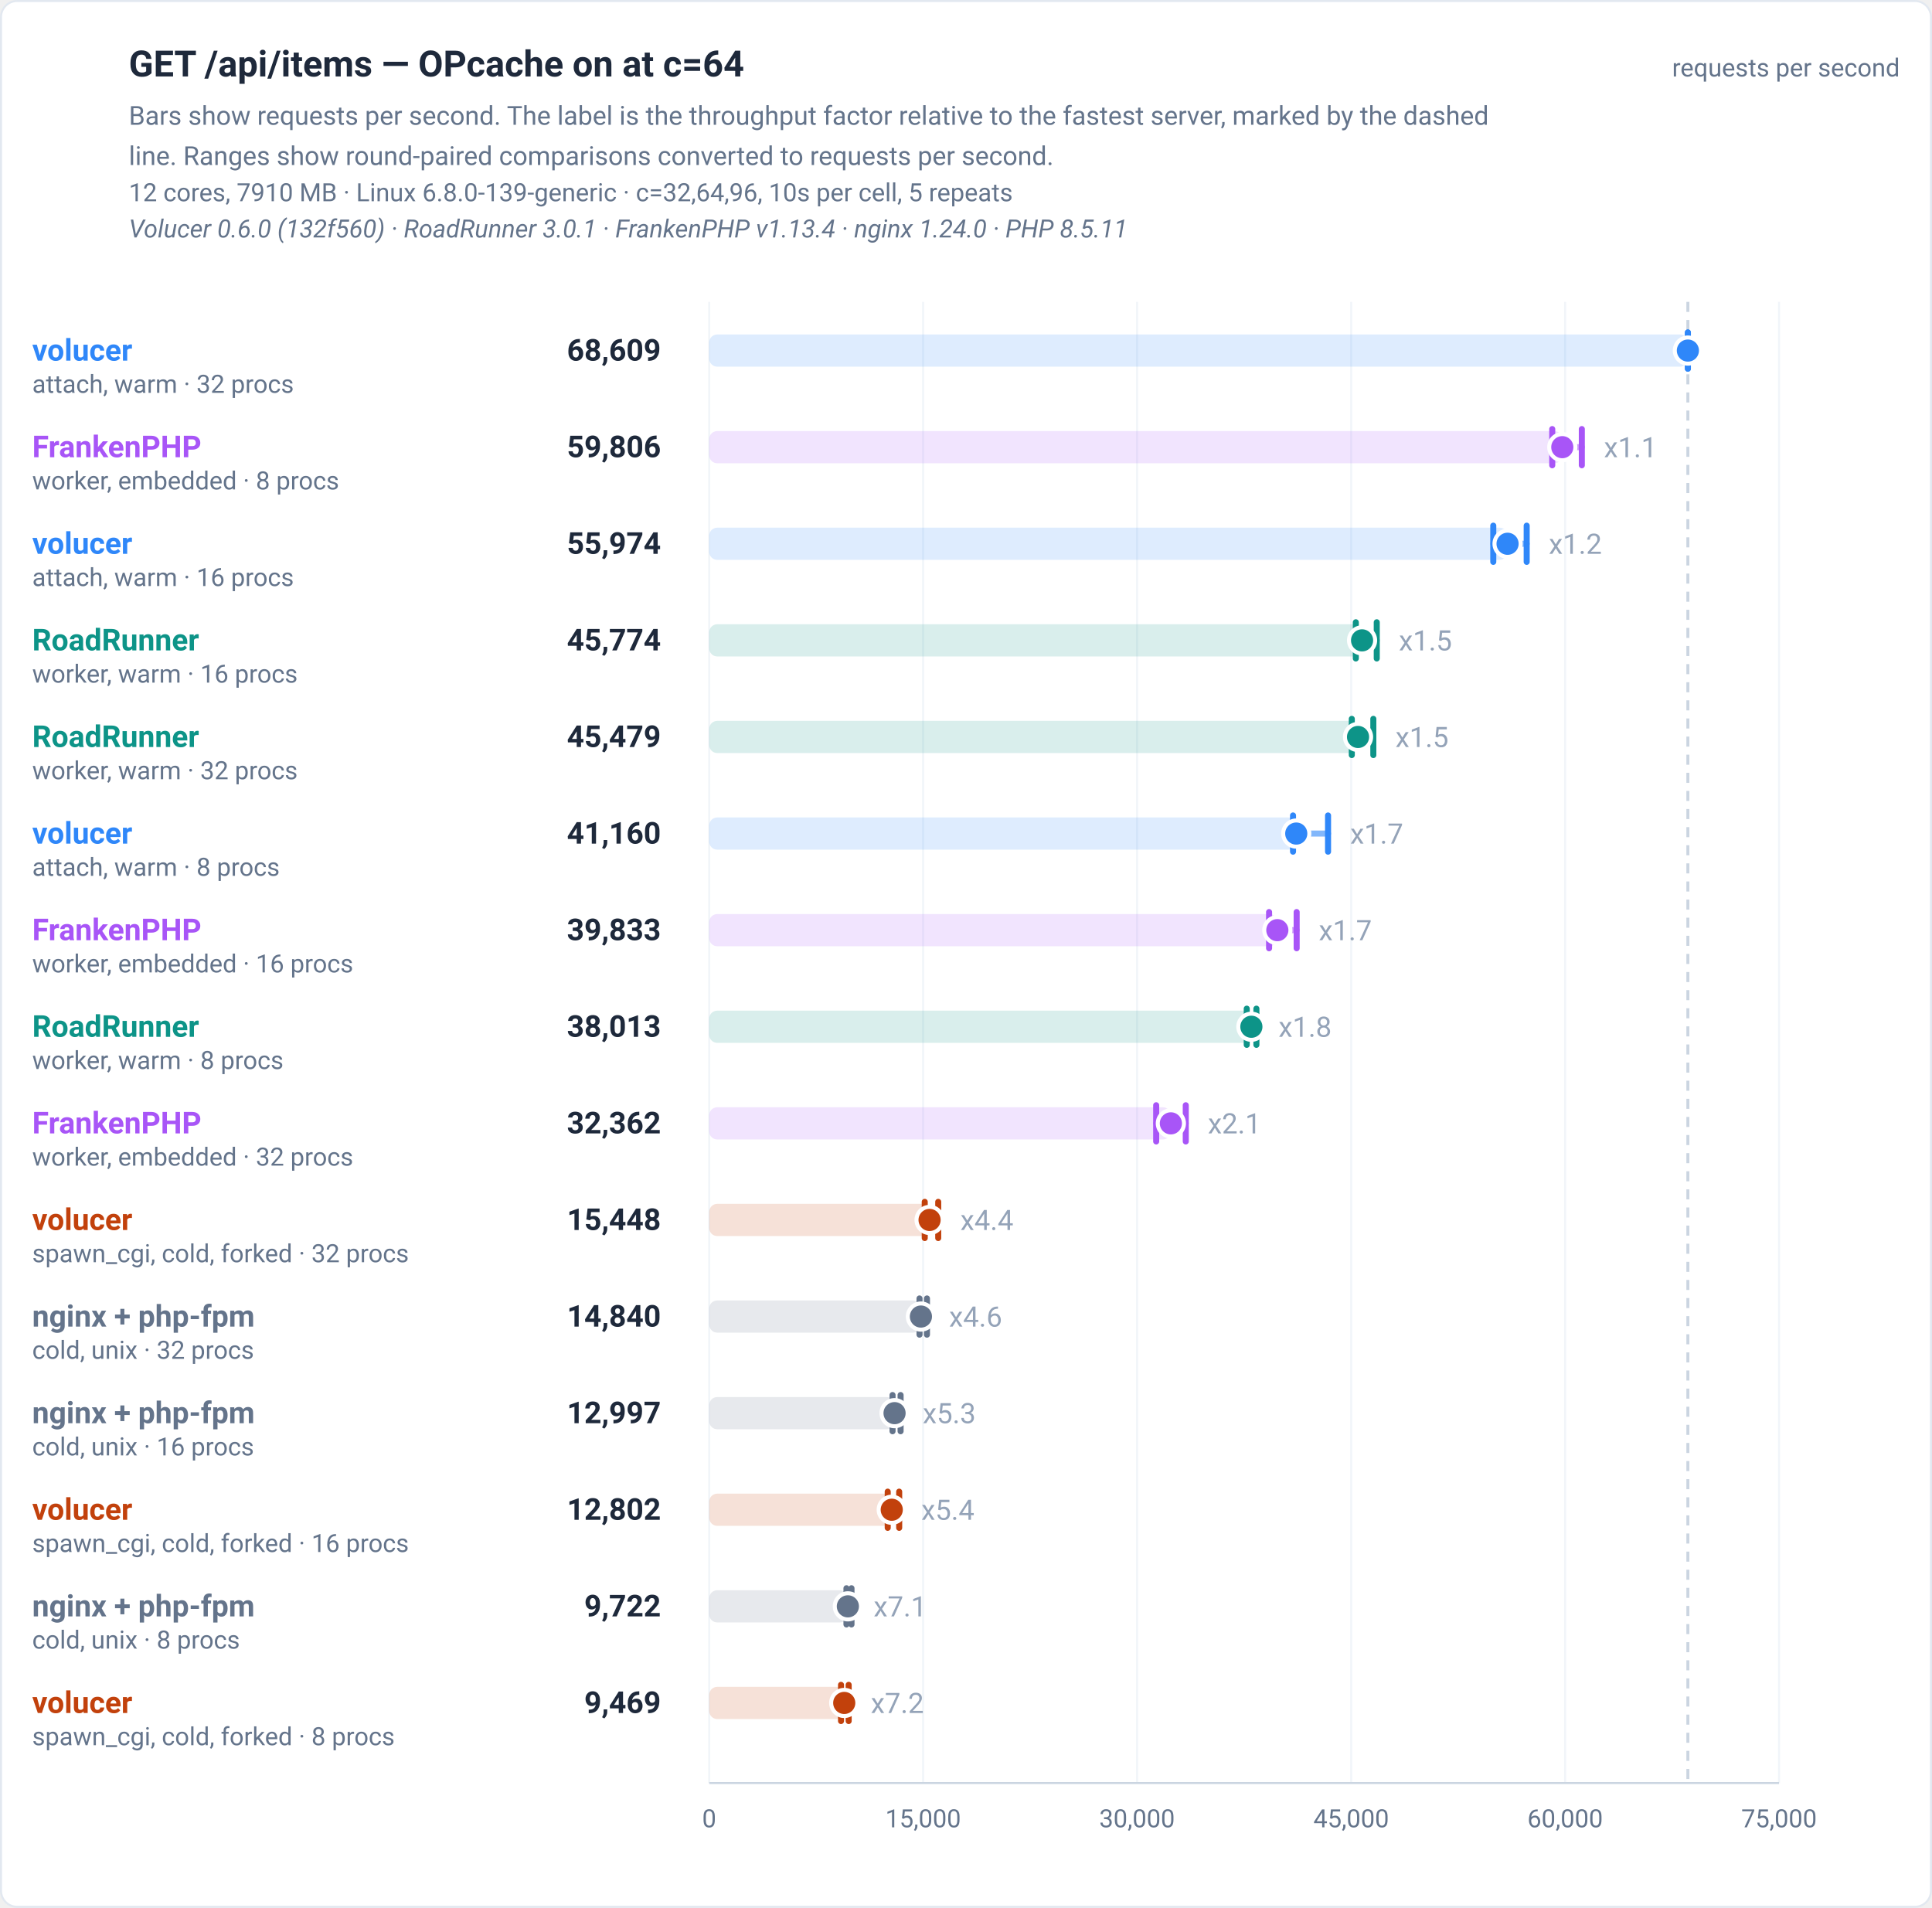
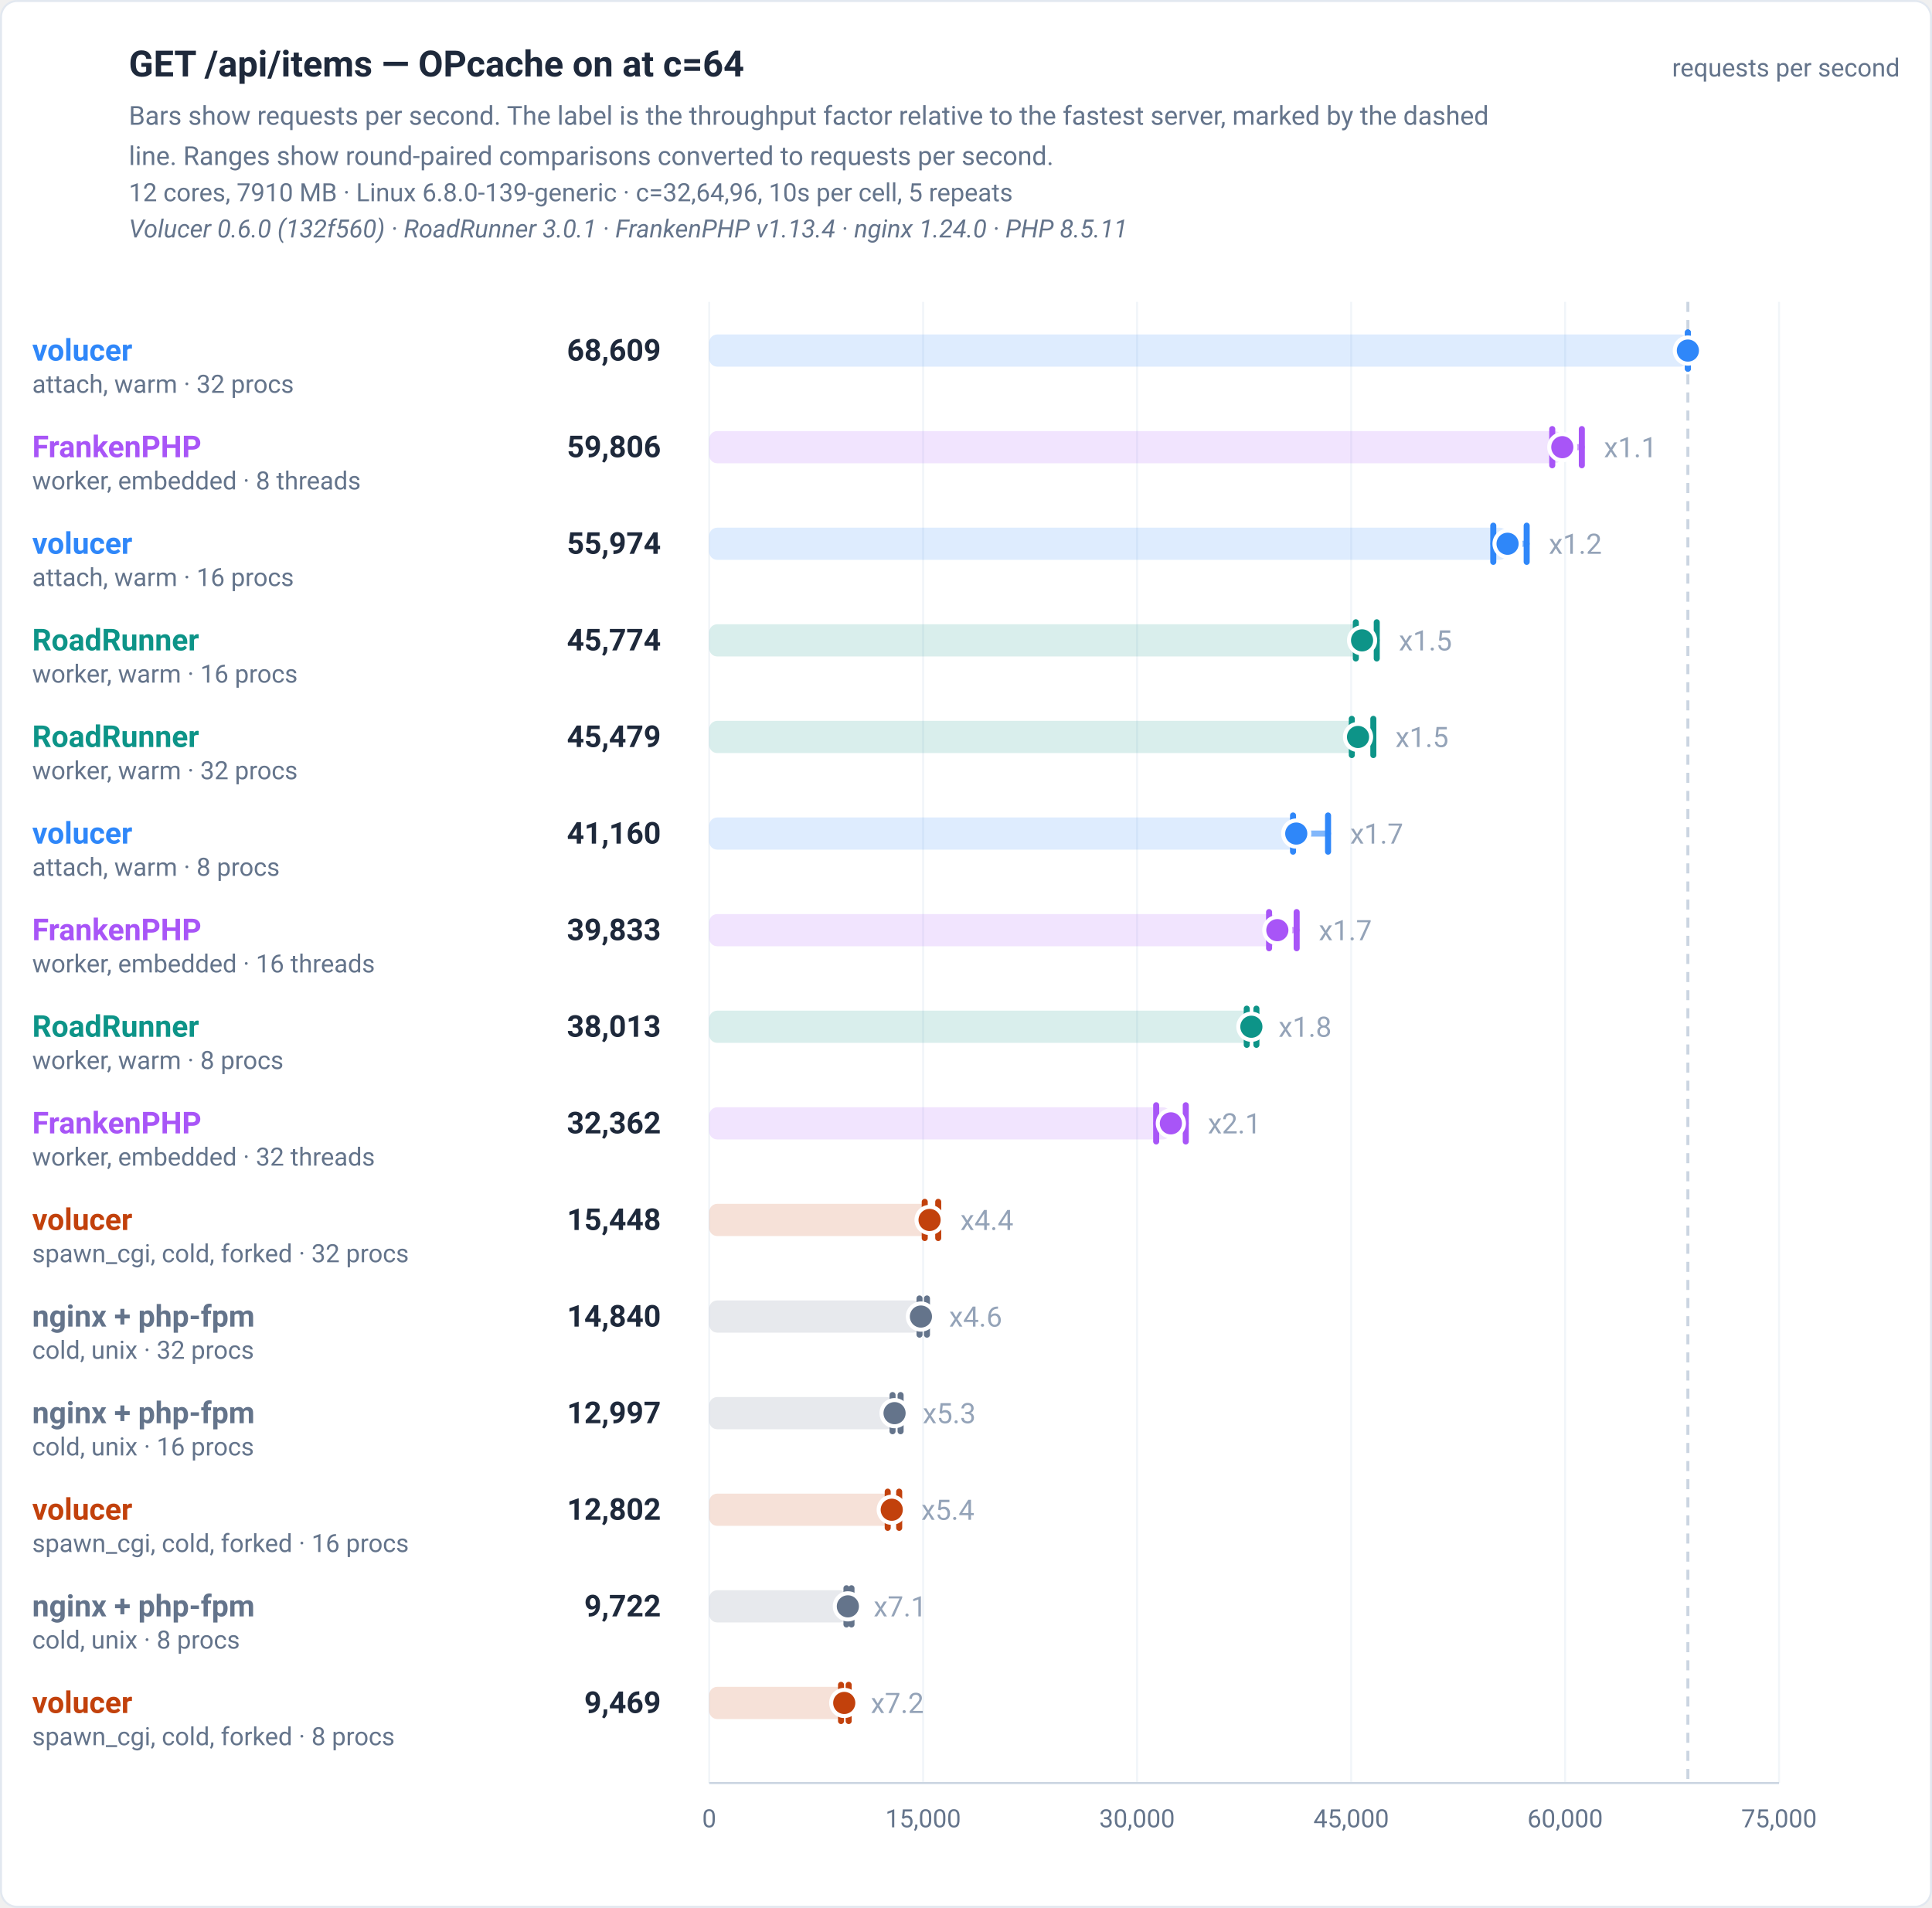
<svg xmlns="http://www.w3.org/2000/svg" width="960" height="948" viewBox="0 0 960 948" role="img" aria-label="GET /api/items — OPcache on at c=64">
  <rect x="0.5" y="0.5" width="959" height="947" rx="8" fill="#ffffff" stroke="#e2e8f0" />
  <text x="64.0" y="38.0" font-family="-apple-system,BlinkMacSystemFont,'Segoe UI',Roboto,Helvetica,Arial,sans-serif" font-size="18" fill="#1e293b" text-anchor="start" font-weight="600">GET /api/items — OPcache on at c=64</text>
  <text x="64.0" y="62.0" font-family="-apple-system,BlinkMacSystemFont,'Segoe UI',Roboto,Helvetica,Arial,sans-serif" font-size="13.0" fill="#64748b" text-anchor="start" font-weight="normal">Bars show requests per second. The label is the throughput factor relative to the fastest server, marked by the dashed</text>
  <text x="64.0" y="82.0" font-family="-apple-system,BlinkMacSystemFont,'Segoe UI',Roboto,Helvetica,Arial,sans-serif" font-size="13.0" fill="#64748b" text-anchor="start" font-weight="normal">line. Ranges show round-paired comparisons converted to requests per second.</text>
  <text x="64.0" y="100.0" font-family="-apple-system,BlinkMacSystemFont,'Segoe UI',Roboto,Helvetica,Arial,sans-serif" font-size="12.5" fill="#64748b" text-anchor="start" font-weight="normal">12 cores, 7910 MB · Linux 6.8.0-139-generic · c=32,64,96, 10s per cell, 5 repeats</text>
  <text x="64.0" y="118.0" font-family="-apple-system,BlinkMacSystemFont,'Segoe UI',Roboto,Helvetica,Arial,sans-serif" font-size="12.5" fill="#64748b" text-anchor="start" font-weight="normal" font-style="italic">Volucer 0.6.0 (132f560) · RoadRunner 3.0.1 · FrankenPHP v1.13.4 · nginx 1.24.0 · PHP 8.5.11</text>
  <text x="944.0" y="38.0" font-family="-apple-system,BlinkMacSystemFont,'Segoe UI',Roboto,Helvetica,Arial,sans-serif" font-size="12.5" fill="#64748b" text-anchor="end" font-weight="normal">requests per second</text>
  <line x1="352.4" y1="150.0" x2="352.4" y2="886.0" stroke="#f1f5f9" stroke-width="1" />
  <text x="352.4" y="908.0" font-family="-apple-system,BlinkMacSystemFont,'Segoe UI',Roboto,Helvetica,Arial,sans-serif" font-size="12.5" fill="#64748b" text-anchor="middle" font-weight="normal">0</text>
  <line x1="458.7" y1="150.0" x2="458.7" y2="886.0" stroke="#f1f5f9" stroke-width="1" />
  <text x="458.7" y="908.0" font-family="-apple-system,BlinkMacSystemFont,'Segoe UI',Roboto,Helvetica,Arial,sans-serif" font-size="12.5" fill="#64748b" text-anchor="middle" font-weight="normal">15,000</text>
  <line x1="565.0" y1="150.0" x2="565.0" y2="886.0" stroke="#f1f5f9" stroke-width="1" />
  <text x="565.0" y="908.0" font-family="-apple-system,BlinkMacSystemFont,'Segoe UI',Roboto,Helvetica,Arial,sans-serif" font-size="12.5" fill="#64748b" text-anchor="middle" font-weight="normal">30,000</text>
  <line x1="671.4" y1="150.0" x2="671.4" y2="886.0" stroke="#f1f5f9" stroke-width="1" />
  <text x="671.4" y="908.0" font-family="-apple-system,BlinkMacSystemFont,'Segoe UI',Roboto,Helvetica,Arial,sans-serif" font-size="12.5" fill="#64748b" text-anchor="middle" font-weight="normal">45,000</text>
  <line x1="777.7" y1="150.0" x2="777.7" y2="886.0" stroke="#f1f5f9" stroke-width="1" />
  <text x="777.7" y="908.0" font-family="-apple-system,BlinkMacSystemFont,'Segoe UI',Roboto,Helvetica,Arial,sans-serif" font-size="12.5" fill="#64748b" text-anchor="middle" font-weight="normal">60,000</text>
  <line x1="884.0" y1="150.0" x2="884.0" y2="886.0" stroke="#f1f5f9" stroke-width="1" />
  <text x="884.0" y="908.0" font-family="-apple-system,BlinkMacSystemFont,'Segoe UI',Roboto,Helvetica,Arial,sans-serif" font-size="12.5" fill="#64748b" text-anchor="middle" font-weight="normal">75,000</text>
  <line x1="838.7" y1="150.0" x2="838.7" y2="886.0" stroke="#cbd5e1" stroke-width="1.5" stroke-dasharray="5 4" />
  <line x1="352.4" y1="886.0" x2="884.0" y2="886.0" stroke="#cbd5e1" stroke-width="1" />
  <rect x="352.4" y="166.2" width="486.3" height="16.0" rx="4" fill="#2F87F9" fill-opacity="0.16" />
  <line x1="838.7" y1="174.2" x2="838.7" y2="174.2" stroke="#2F87F9" stroke-width="3" stroke-linecap="round" opacity="0.6" />
  <line x1="838.7" y1="165.2" x2="838.7" y2="183.2" stroke="#2F87F9" stroke-width="3" stroke-linecap="round" />
  <line x1="838.7" y1="165.2" x2="838.7" y2="183.2" stroke="#2F87F9" stroke-width="3" stroke-linecap="round" />
  <circle cx="838.7" cy="174.2" r="6.5" fill="#2F87F9" stroke="#ffffff" stroke-width="2" />
  <text x="16.0" y="179.2" font-family="-apple-system,BlinkMacSystemFont,'Segoe UI',Roboto,Helvetica,Arial,sans-serif" font-size="15.0" fill="#2F87F9" text-anchor="start" font-weight="700">volucer</text>
  <text x="16.0" y="195.2" font-family="-apple-system,BlinkMacSystemFont,'Segoe UI',Roboto,Helvetica,Arial,sans-serif" font-size="12.5" fill="#64748b" text-anchor="start" font-weight="normal">attach, warm · 32 procs</text>
  <text x="328.4" y="179.2" font-family="-apple-system,BlinkMacSystemFont,'Segoe UI',Roboto,Helvetica,Arial,sans-serif" font-size="15.0" fill="#1e293b" text-anchor="end" font-weight="700">68,609</text>
  <rect x="352.4" y="214.2" width="423.9" height="16.0" rx="4" fill="#a855f7" fill-opacity="0.16" />
  <line x1="771.3" y1="222.2" x2="786.0" y2="222.2" stroke="#a855f7" stroke-width="3" stroke-linecap="round" opacity="0.6" />
  <line x1="771.3" y1="213.2" x2="771.3" y2="231.2" stroke="#a855f7" stroke-width="3" stroke-linecap="round" />
  <line x1="786.0" y1="213.2" x2="786.0" y2="231.2" stroke="#a855f7" stroke-width="3" stroke-linecap="round" />
  <circle cx="776.3" cy="222.2" r="6.5" fill="#a855f7" stroke="#ffffff" stroke-width="2" />
  <text x="16.0" y="227.2" font-family="-apple-system,BlinkMacSystemFont,'Segoe UI',Roboto,Helvetica,Arial,sans-serif" font-size="15.0" fill="#a855f7" text-anchor="start" font-weight="700">FrankenPHP</text>
-   <text x="16.0" y="243.2" font-family="-apple-system,BlinkMacSystemFont,'Segoe UI',Roboto,Helvetica,Arial,sans-serif" font-size="12.5" fill="#64748b" text-anchor="start" font-weight="normal">worker, embedded · 8 procs</text>
+   <text x="16.0" y="243.2" font-family="-apple-system,BlinkMacSystemFont,'Segoe UI',Roboto,Helvetica,Arial,sans-serif" font-size="12.5" fill="#64748b" text-anchor="start" font-weight="normal">worker, embedded · 8 threads</text>
  <text x="328.4" y="227.2" font-family="-apple-system,BlinkMacSystemFont,'Segoe UI',Roboto,Helvetica,Arial,sans-serif" font-size="15.0" fill="#1e293b" text-anchor="end" font-weight="700">59,806</text>
  <text x="797.0" y="227.2" font-family="-apple-system,BlinkMacSystemFont,'Segoe UI',Roboto,Helvetica,Arial,sans-serif" font-size="14.0" fill="#94a3b8" text-anchor="start" font-weight="normal">x1.1</text>
  <rect x="352.4" y="262.2" width="396.7" height="16.0" rx="4" fill="#2F87F9" fill-opacity="0.16" />
  <line x1="742.0" y1="270.2" x2="758.6" y2="270.2" stroke="#2F87F9" stroke-width="3" stroke-linecap="round" opacity="0.6" />
  <line x1="742.0" y1="261.2" x2="742.0" y2="279.2" stroke="#2F87F9" stroke-width="3" stroke-linecap="round" />
  <line x1="758.6" y1="261.2" x2="758.6" y2="279.2" stroke="#2F87F9" stroke-width="3" stroke-linecap="round" />
  <circle cx="749.1" cy="270.2" r="6.5" fill="#2F87F9" stroke="#ffffff" stroke-width="2" />
  <text x="16.0" y="275.2" font-family="-apple-system,BlinkMacSystemFont,'Segoe UI',Roboto,Helvetica,Arial,sans-serif" font-size="15.0" fill="#2F87F9" text-anchor="start" font-weight="700">volucer</text>
  <text x="16.0" y="291.2" font-family="-apple-system,BlinkMacSystemFont,'Segoe UI',Roboto,Helvetica,Arial,sans-serif" font-size="12.5" fill="#64748b" text-anchor="start" font-weight="normal">attach, warm · 16 procs</text>
  <text x="328.4" y="275.2" font-family="-apple-system,BlinkMacSystemFont,'Segoe UI',Roboto,Helvetica,Arial,sans-serif" font-size="15.0" fill="#1e293b" text-anchor="end" font-weight="700">55,974</text>
  <text x="769.6" y="275.2" font-family="-apple-system,BlinkMacSystemFont,'Segoe UI',Roboto,Helvetica,Arial,sans-serif" font-size="14.0" fill="#94a3b8" text-anchor="start" font-weight="normal">x1.2</text>
  <rect x="352.4" y="310.2" width="324.4" height="16.0" rx="4" fill="#0d9488" fill-opacity="0.16" />
  <line x1="673.7" y1="318.2" x2="684.1" y2="318.2" stroke="#0d9488" stroke-width="3" stroke-linecap="round" opacity="0.6" />
  <line x1="673.7" y1="309.2" x2="673.7" y2="327.2" stroke="#0d9488" stroke-width="3" stroke-linecap="round" />
  <line x1="684.1" y1="309.2" x2="684.1" y2="327.2" stroke="#0d9488" stroke-width="3" stroke-linecap="round" />
  <circle cx="676.8" cy="318.2" r="6.5" fill="#0d9488" stroke="#ffffff" stroke-width="2" />
  <text x="16.0" y="323.2" font-family="-apple-system,BlinkMacSystemFont,'Segoe UI',Roboto,Helvetica,Arial,sans-serif" font-size="15.0" fill="#0d9488" text-anchor="start" font-weight="700">RoadRunner</text>
  <text x="16.0" y="339.2" font-family="-apple-system,BlinkMacSystemFont,'Segoe UI',Roboto,Helvetica,Arial,sans-serif" font-size="12.5" fill="#64748b" text-anchor="start" font-weight="normal">worker, warm · 16 procs</text>
  <text x="328.4" y="323.2" font-family="-apple-system,BlinkMacSystemFont,'Segoe UI',Roboto,Helvetica,Arial,sans-serif" font-size="15.0" fill="#1e293b" text-anchor="end" font-weight="700">45,774</text>
  <text x="695.1" y="323.2" font-family="-apple-system,BlinkMacSystemFont,'Segoe UI',Roboto,Helvetica,Arial,sans-serif" font-size="14.0" fill="#94a3b8" text-anchor="start" font-weight="normal">x1.5</text>
  <rect x="352.4" y="358.2" width="322.4" height="16.0" rx="4" fill="#0d9488" fill-opacity="0.16" />
  <line x1="671.7" y1="366.2" x2="682.4" y2="366.2" stroke="#0d9488" stroke-width="3" stroke-linecap="round" opacity="0.6" />
  <line x1="671.7" y1="357.2" x2="671.7" y2="375.2" stroke="#0d9488" stroke-width="3" stroke-linecap="round" />
  <line x1="682.4" y1="357.2" x2="682.4" y2="375.2" stroke="#0d9488" stroke-width="3" stroke-linecap="round" />
  <circle cx="674.8" cy="366.2" r="6.5" fill="#0d9488" stroke="#ffffff" stroke-width="2" />
  <text x="16.0" y="371.2" font-family="-apple-system,BlinkMacSystemFont,'Segoe UI',Roboto,Helvetica,Arial,sans-serif" font-size="15.0" fill="#0d9488" text-anchor="start" font-weight="700">RoadRunner</text>
  <text x="16.0" y="387.2" font-family="-apple-system,BlinkMacSystemFont,'Segoe UI',Roboto,Helvetica,Arial,sans-serif" font-size="12.5" fill="#64748b" text-anchor="start" font-weight="normal">worker, warm · 32 procs</text>
  <text x="328.4" y="371.2" font-family="-apple-system,BlinkMacSystemFont,'Segoe UI',Roboto,Helvetica,Arial,sans-serif" font-size="15.0" fill="#1e293b" text-anchor="end" font-weight="700">45,479</text>
  <text x="693.4" y="371.2" font-family="-apple-system,BlinkMacSystemFont,'Segoe UI',Roboto,Helvetica,Arial,sans-serif" font-size="14.0" fill="#94a3b8" text-anchor="start" font-weight="normal">x1.5</text>
  <rect x="352.4" y="406.2" width="291.7" height="16.0" rx="4" fill="#2F87F9" fill-opacity="0.16" />
  <line x1="642.5" y1="414.2" x2="659.9" y2="414.2" stroke="#2F87F9" stroke-width="3" stroke-linecap="round" opacity="0.6" />
  <line x1="642.5" y1="405.2" x2="642.5" y2="423.2" stroke="#2F87F9" stroke-width="3" stroke-linecap="round" />
  <line x1="659.9" y1="405.2" x2="659.9" y2="423.2" stroke="#2F87F9" stroke-width="3" stroke-linecap="round" />
  <circle cx="644.1" cy="414.2" r="6.5" fill="#2F87F9" stroke="#ffffff" stroke-width="2" />
  <text x="16.0" y="419.2" font-family="-apple-system,BlinkMacSystemFont,'Segoe UI',Roboto,Helvetica,Arial,sans-serif" font-size="15.0" fill="#2F87F9" text-anchor="start" font-weight="700">volucer</text>
  <text x="16.0" y="435.2" font-family="-apple-system,BlinkMacSystemFont,'Segoe UI',Roboto,Helvetica,Arial,sans-serif" font-size="12.5" fill="#64748b" text-anchor="start" font-weight="normal">attach, warm · 8 procs</text>
  <text x="328.4" y="419.2" font-family="-apple-system,BlinkMacSystemFont,'Segoe UI',Roboto,Helvetica,Arial,sans-serif" font-size="15.0" fill="#1e293b" text-anchor="end" font-weight="700">41,160</text>
  <text x="670.9" y="419.2" font-family="-apple-system,BlinkMacSystemFont,'Segoe UI',Roboto,Helvetica,Arial,sans-serif" font-size="14.0" fill="#94a3b8" text-anchor="start" font-weight="normal">x1.7</text>
  <rect x="352.4" y="454.2" width="282.3" height="16.0" rx="4" fill="#a855f7" fill-opacity="0.16" />
  <line x1="630.6" y1="462.2" x2="644.3" y2="462.2" stroke="#a855f7" stroke-width="3" stroke-linecap="round" opacity="0.6" />
  <line x1="630.6" y1="453.2" x2="630.6" y2="471.2" stroke="#a855f7" stroke-width="3" stroke-linecap="round" />
  <line x1="644.3" y1="453.2" x2="644.3" y2="471.2" stroke="#a855f7" stroke-width="3" stroke-linecap="round" />
  <circle cx="634.7" cy="462.2" r="6.5" fill="#a855f7" stroke="#ffffff" stroke-width="2" />
  <text x="16.0" y="467.2" font-family="-apple-system,BlinkMacSystemFont,'Segoe UI',Roboto,Helvetica,Arial,sans-serif" font-size="15.0" fill="#a855f7" text-anchor="start" font-weight="700">FrankenPHP</text>
-   <text x="16.0" y="483.2" font-family="-apple-system,BlinkMacSystemFont,'Segoe UI',Roboto,Helvetica,Arial,sans-serif" font-size="12.5" fill="#64748b" text-anchor="start" font-weight="normal">worker, embedded · 16 procs</text>
+   <text x="16.0" y="483.2" font-family="-apple-system,BlinkMacSystemFont,'Segoe UI',Roboto,Helvetica,Arial,sans-serif" font-size="12.5" fill="#64748b" text-anchor="start" font-weight="normal">worker, embedded · 16 threads</text>
  <text x="328.4" y="467.2" font-family="-apple-system,BlinkMacSystemFont,'Segoe UI',Roboto,Helvetica,Arial,sans-serif" font-size="15.0" fill="#1e293b" text-anchor="end" font-weight="700">39,833</text>
  <text x="655.3" y="467.2" font-family="-apple-system,BlinkMacSystemFont,'Segoe UI',Roboto,Helvetica,Arial,sans-serif" font-size="14.0" fill="#94a3b8" text-anchor="start" font-weight="normal">x1.7</text>
  <rect x="352.4" y="502.2" width="269.4" height="16.0" rx="4" fill="#0d9488" fill-opacity="0.16" />
  <line x1="619.5" y1="510.2" x2="624.3" y2="510.2" stroke="#0d9488" stroke-width="3" stroke-linecap="round" opacity="0.6" />
  <line x1="619.5" y1="501.2" x2="619.5" y2="519.2" stroke="#0d9488" stroke-width="3" stroke-linecap="round" />
  <line x1="624.3" y1="501.2" x2="624.3" y2="519.2" stroke="#0d9488" stroke-width="3" stroke-linecap="round" />
  <circle cx="621.8" cy="510.2" r="6.5" fill="#0d9488" stroke="#ffffff" stroke-width="2" />
  <text x="16.0" y="515.2" font-family="-apple-system,BlinkMacSystemFont,'Segoe UI',Roboto,Helvetica,Arial,sans-serif" font-size="15.0" fill="#0d9488" text-anchor="start" font-weight="700">RoadRunner</text>
  <text x="16.0" y="531.2" font-family="-apple-system,BlinkMacSystemFont,'Segoe UI',Roboto,Helvetica,Arial,sans-serif" font-size="12.5" fill="#64748b" text-anchor="start" font-weight="normal">worker, warm · 8 procs</text>
  <text x="328.4" y="515.2" font-family="-apple-system,BlinkMacSystemFont,'Segoe UI',Roboto,Helvetica,Arial,sans-serif" font-size="15.0" fill="#1e293b" text-anchor="end" font-weight="700">38,013</text>
  <text x="635.3" y="515.2" font-family="-apple-system,BlinkMacSystemFont,'Segoe UI',Roboto,Helvetica,Arial,sans-serif" font-size="14.0" fill="#94a3b8" text-anchor="start" font-weight="normal">x1.8</text>
  <rect x="352.4" y="550.2" width="229.4" height="16.0" rx="4" fill="#a855f7" fill-opacity="0.16" />
  <line x1="574.5" y1="558.2" x2="589.2" y2="558.2" stroke="#a855f7" stroke-width="3" stroke-linecap="round" opacity="0.6" />
  <line x1="574.5" y1="549.2" x2="574.5" y2="567.2" stroke="#a855f7" stroke-width="3" stroke-linecap="round" />
  <line x1="589.2" y1="549.2" x2="589.2" y2="567.2" stroke="#a855f7" stroke-width="3" stroke-linecap="round" />
  <circle cx="581.8" cy="558.2" r="6.5" fill="#a855f7" stroke="#ffffff" stroke-width="2" />
  <text x="16.0" y="563.2" font-family="-apple-system,BlinkMacSystemFont,'Segoe UI',Roboto,Helvetica,Arial,sans-serif" font-size="15.0" fill="#a855f7" text-anchor="start" font-weight="700">FrankenPHP</text>
-   <text x="16.0" y="579.2" font-family="-apple-system,BlinkMacSystemFont,'Segoe UI',Roboto,Helvetica,Arial,sans-serif" font-size="12.5" fill="#64748b" text-anchor="start" font-weight="normal">worker, embedded · 32 procs</text>
+   <text x="16.0" y="579.2" font-family="-apple-system,BlinkMacSystemFont,'Segoe UI',Roboto,Helvetica,Arial,sans-serif" font-size="12.5" fill="#64748b" text-anchor="start" font-weight="normal">worker, embedded · 32 threads</text>
  <text x="328.4" y="563.2" font-family="-apple-system,BlinkMacSystemFont,'Segoe UI',Roboto,Helvetica,Arial,sans-serif" font-size="15.0" fill="#1e293b" text-anchor="end" font-weight="700">32,362</text>
  <text x="600.2" y="563.2" font-family="-apple-system,BlinkMacSystemFont,'Segoe UI',Roboto,Helvetica,Arial,sans-serif" font-size="14.0" fill="#94a3b8" text-anchor="start" font-weight="normal">x2.1</text>
  <rect x="352.4" y="598.2" width="109.5" height="16.0" rx="4" fill="#c2410c" fill-opacity="0.16" />
  <line x1="459.5" y1="606.2" x2="466.2" y2="606.2" stroke="#c2410c" stroke-width="3" stroke-linecap="round" opacity="0.6" />
  <line x1="459.5" y1="597.2" x2="459.5" y2="615.2" stroke="#c2410c" stroke-width="3" stroke-linecap="round" />
  <line x1="466.2" y1="597.2" x2="466.2" y2="615.2" stroke="#c2410c" stroke-width="3" stroke-linecap="round" />
  <circle cx="461.9" cy="606.2" r="6.5" fill="#c2410c" stroke="#ffffff" stroke-width="2" />
  <text x="16.0" y="611.2" font-family="-apple-system,BlinkMacSystemFont,'Segoe UI',Roboto,Helvetica,Arial,sans-serif" font-size="15.0" fill="#c2410c" text-anchor="start" font-weight="700">volucer</text>
  <text x="16.0" y="627.2" font-family="-apple-system,BlinkMacSystemFont,'Segoe UI',Roboto,Helvetica,Arial,sans-serif" font-size="12.5" fill="#64748b" text-anchor="start" font-weight="normal">spawn_cgi, cold, forked · 32 procs</text>
  <text x="328.4" y="611.2" font-family="-apple-system,BlinkMacSystemFont,'Segoe UI',Roboto,Helvetica,Arial,sans-serif" font-size="15.0" fill="#1e293b" text-anchor="end" font-weight="700">15,448</text>
  <text x="477.2" y="611.2" font-family="-apple-system,BlinkMacSystemFont,'Segoe UI',Roboto,Helvetica,Arial,sans-serif" font-size="14.0" fill="#94a3b8" text-anchor="start" font-weight="normal">x4.4</text>
  <rect x="352.4" y="646.2" width="105.2" height="16.0" rx="4" fill="#64748b" fill-opacity="0.16" />
  <line x1="456.9" y1="654.2" x2="460.6" y2="654.2" stroke="#64748b" stroke-width="3" stroke-linecap="round" opacity="0.6" />
  <line x1="456.9" y1="645.2" x2="456.9" y2="663.2" stroke="#64748b" stroke-width="3" stroke-linecap="round" />
  <line x1="460.6" y1="645.2" x2="460.6" y2="663.2" stroke="#64748b" stroke-width="3" stroke-linecap="round" />
  <circle cx="457.6" cy="654.2" r="6.5" fill="#64748b" stroke="#ffffff" stroke-width="2" />
  <text x="16.0" y="659.2" font-family="-apple-system,BlinkMacSystemFont,'Segoe UI',Roboto,Helvetica,Arial,sans-serif" font-size="15.0" fill="#64748b" text-anchor="start" font-weight="700">nginx + php-fpm</text>
  <text x="16.0" y="675.2" font-family="-apple-system,BlinkMacSystemFont,'Segoe UI',Roboto,Helvetica,Arial,sans-serif" font-size="12.5" fill="#64748b" text-anchor="start" font-weight="normal">cold, unix · 32 procs</text>
  <text x="328.4" y="659.2" font-family="-apple-system,BlinkMacSystemFont,'Segoe UI',Roboto,Helvetica,Arial,sans-serif" font-size="15.0" fill="#1e293b" text-anchor="end" font-weight="700">14,840</text>
  <text x="471.6" y="659.2" font-family="-apple-system,BlinkMacSystemFont,'Segoe UI',Roboto,Helvetica,Arial,sans-serif" font-size="14.0" fill="#94a3b8" text-anchor="start" font-weight="normal">x4.6</text>
  <rect x="352.4" y="694.2" width="92.1" height="16.0" rx="4" fill="#64748b" fill-opacity="0.16" />
  <line x1="443.5" y1="702.2" x2="447.5" y2="702.2" stroke="#64748b" stroke-width="3" stroke-linecap="round" opacity="0.6" />
  <line x1="443.5" y1="693.2" x2="443.5" y2="711.2" stroke="#64748b" stroke-width="3" stroke-linecap="round" />
  <line x1="447.5" y1="693.2" x2="447.5" y2="711.2" stroke="#64748b" stroke-width="3" stroke-linecap="round" />
  <circle cx="444.5" cy="702.2" r="6.5" fill="#64748b" stroke="#ffffff" stroke-width="2" />
  <text x="16.0" y="707.2" font-family="-apple-system,BlinkMacSystemFont,'Segoe UI',Roboto,Helvetica,Arial,sans-serif" font-size="15.0" fill="#64748b" text-anchor="start" font-weight="700">nginx + php-fpm</text>
  <text x="16.0" y="723.2" font-family="-apple-system,BlinkMacSystemFont,'Segoe UI',Roboto,Helvetica,Arial,sans-serif" font-size="12.5" fill="#64748b" text-anchor="start" font-weight="normal">cold, unix · 16 procs</text>
  <text x="328.4" y="707.2" font-family="-apple-system,BlinkMacSystemFont,'Segoe UI',Roboto,Helvetica,Arial,sans-serif" font-size="15.0" fill="#1e293b" text-anchor="end" font-weight="700">12,997</text>
  <text x="458.5" y="707.2" font-family="-apple-system,BlinkMacSystemFont,'Segoe UI',Roboto,Helvetica,Arial,sans-serif" font-size="14.0" fill="#94a3b8" text-anchor="start" font-weight="normal">x5.3</text>
  <rect x="352.4" y="742.2" width="90.7" height="16.0" rx="4" fill="#c2410c" fill-opacity="0.16" />
  <line x1="441.1" y1="750.2" x2="446.8" y2="750.2" stroke="#c2410c" stroke-width="3" stroke-linecap="round" opacity="0.6" />
  <line x1="441.1" y1="741.2" x2="441.1" y2="759.2" stroke="#c2410c" stroke-width="3" stroke-linecap="round" />
  <line x1="446.8" y1="741.2" x2="446.8" y2="759.2" stroke="#c2410c" stroke-width="3" stroke-linecap="round" />
  <circle cx="443.1" cy="750.2" r="6.5" fill="#c2410c" stroke="#ffffff" stroke-width="2" />
  <text x="16.0" y="755.2" font-family="-apple-system,BlinkMacSystemFont,'Segoe UI',Roboto,Helvetica,Arial,sans-serif" font-size="15.0" fill="#c2410c" text-anchor="start" font-weight="700">volucer</text>
  <text x="16.0" y="771.2" font-family="-apple-system,BlinkMacSystemFont,'Segoe UI',Roboto,Helvetica,Arial,sans-serif" font-size="12.5" fill="#64748b" text-anchor="start" font-weight="normal">spawn_cgi, cold, forked · 16 procs</text>
  <text x="328.4" y="755.2" font-family="-apple-system,BlinkMacSystemFont,'Segoe UI',Roboto,Helvetica,Arial,sans-serif" font-size="15.0" fill="#1e293b" text-anchor="end" font-weight="700">12,802</text>
  <text x="457.8" y="755.2" font-family="-apple-system,BlinkMacSystemFont,'Segoe UI',Roboto,Helvetica,Arial,sans-serif" font-size="14.0" fill="#94a3b8" text-anchor="start" font-weight="normal">x5.4</text>
  <rect x="352.4" y="790.2" width="68.9" height="16.0" rx="4" fill="#64748b" fill-opacity="0.16" />
  <line x1="420.6" y1="798.2" x2="423.1" y2="798.2" stroke="#64748b" stroke-width="3" stroke-linecap="round" opacity="0.6" />
  <line x1="420.6" y1="789.2" x2="420.6" y2="807.2" stroke="#64748b" stroke-width="3" stroke-linecap="round" />
  <line x1="423.1" y1="789.2" x2="423.1" y2="807.2" stroke="#64748b" stroke-width="3" stroke-linecap="round" />
  <circle cx="421.3" cy="798.2" r="6.5" fill="#64748b" stroke="#ffffff" stroke-width="2" />
  <text x="16.0" y="803.2" font-family="-apple-system,BlinkMacSystemFont,'Segoe UI',Roboto,Helvetica,Arial,sans-serif" font-size="15.0" fill="#64748b" text-anchor="start" font-weight="700">nginx + php-fpm</text>
  <text x="16.0" y="819.2" font-family="-apple-system,BlinkMacSystemFont,'Segoe UI',Roboto,Helvetica,Arial,sans-serif" font-size="12.5" fill="#64748b" text-anchor="start" font-weight="normal">cold, unix · 8 procs</text>
  <text x="328.4" y="803.2" font-family="-apple-system,BlinkMacSystemFont,'Segoe UI',Roboto,Helvetica,Arial,sans-serif" font-size="15.0" fill="#1e293b" text-anchor="end" font-weight="700">9,722</text>
  <text x="434.1" y="803.2" font-family="-apple-system,BlinkMacSystemFont,'Segoe UI',Roboto,Helvetica,Arial,sans-serif" font-size="14.0" fill="#94a3b8" text-anchor="start" font-weight="normal">x7.1</text>
  <rect x="352.4" y="838.2" width="67.1" height="16.0" rx="4" fill="#c2410c" fill-opacity="0.16" />
  <line x1="417.9" y1="846.2" x2="421.7" y2="846.2" stroke="#c2410c" stroke-width="3" stroke-linecap="round" opacity="0.6" />
  <line x1="417.9" y1="837.2" x2="417.9" y2="855.2" stroke="#c2410c" stroke-width="3" stroke-linecap="round" />
  <line x1="421.7" y1="837.2" x2="421.7" y2="855.2" stroke="#c2410c" stroke-width="3" stroke-linecap="round" />
  <circle cx="419.5" cy="846.2" r="6.5" fill="#c2410c" stroke="#ffffff" stroke-width="2" />
  <text x="16.0" y="851.2" font-family="-apple-system,BlinkMacSystemFont,'Segoe UI',Roboto,Helvetica,Arial,sans-serif" font-size="15.0" fill="#c2410c" text-anchor="start" font-weight="700">volucer</text>
  <text x="16.0" y="867.2" font-family="-apple-system,BlinkMacSystemFont,'Segoe UI',Roboto,Helvetica,Arial,sans-serif" font-size="12.5" fill="#64748b" text-anchor="start" font-weight="normal">spawn_cgi, cold, forked · 8 procs</text>
  <text x="328.4" y="851.2" font-family="-apple-system,BlinkMacSystemFont,'Segoe UI',Roboto,Helvetica,Arial,sans-serif" font-size="15.0" fill="#1e293b" text-anchor="end" font-weight="700">9,469</text>
  <text x="432.7" y="851.2" font-family="-apple-system,BlinkMacSystemFont,'Segoe UI',Roboto,Helvetica,Arial,sans-serif" font-size="14.0" fill="#94a3b8" text-anchor="start" font-weight="normal">x7.2</text>
</svg>
